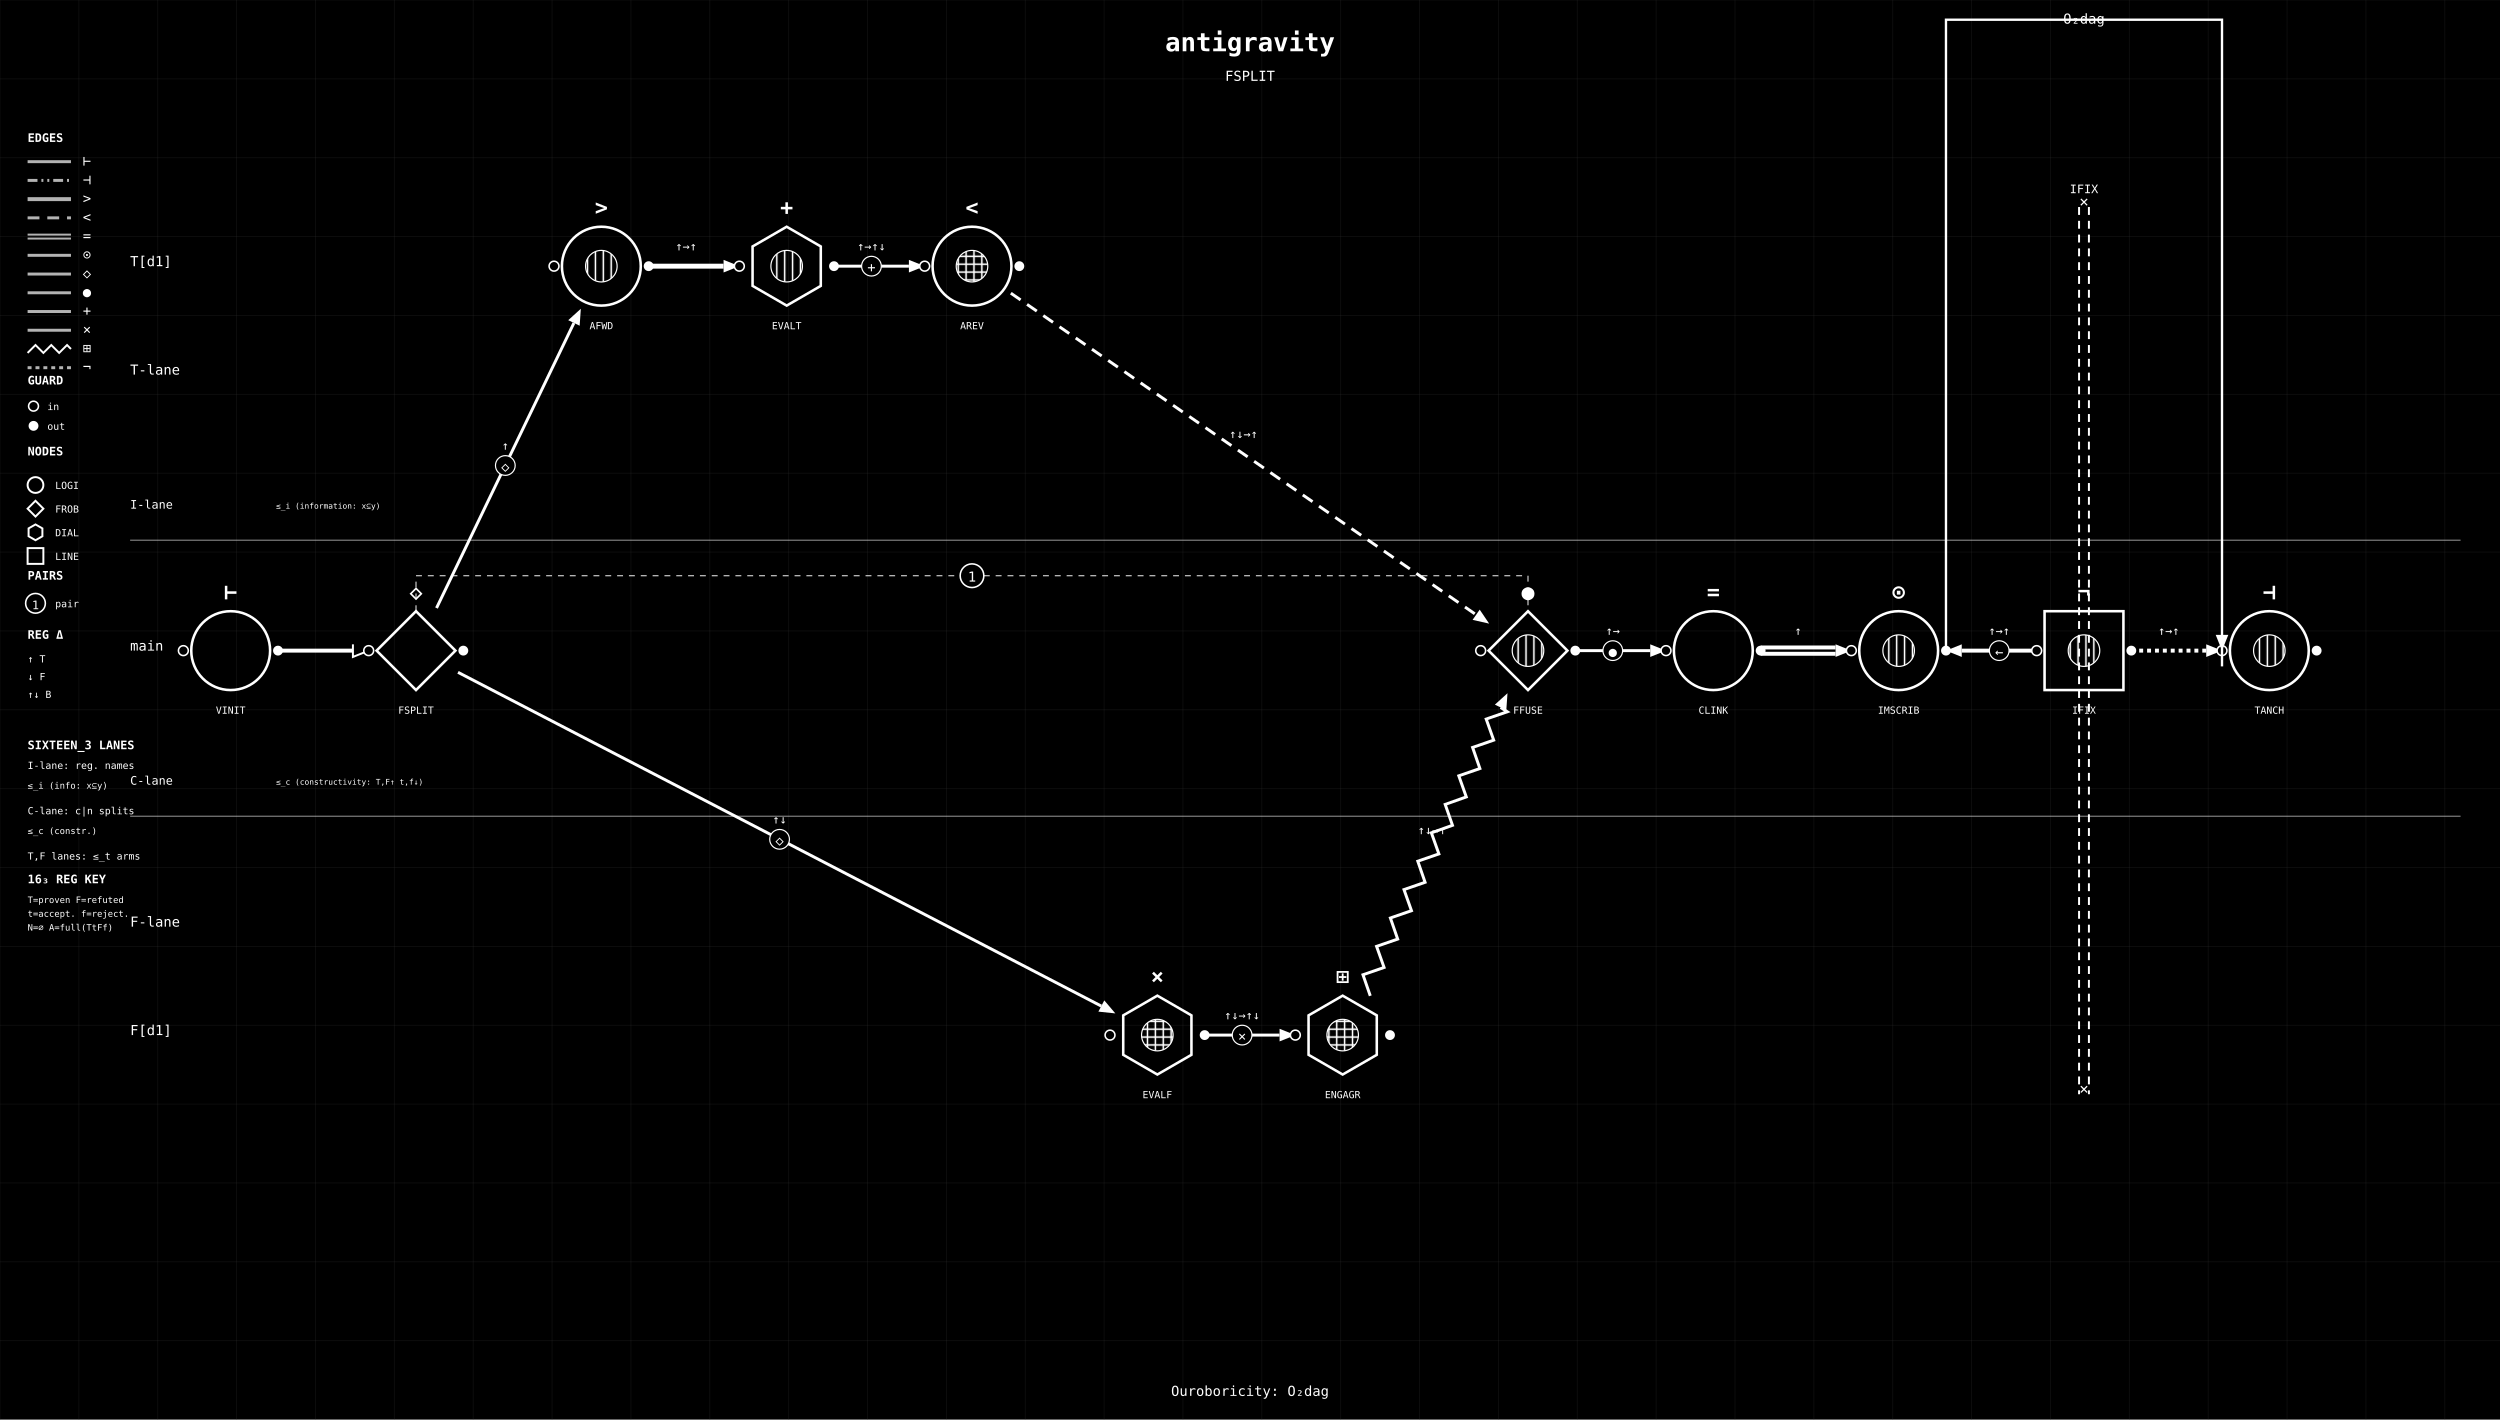
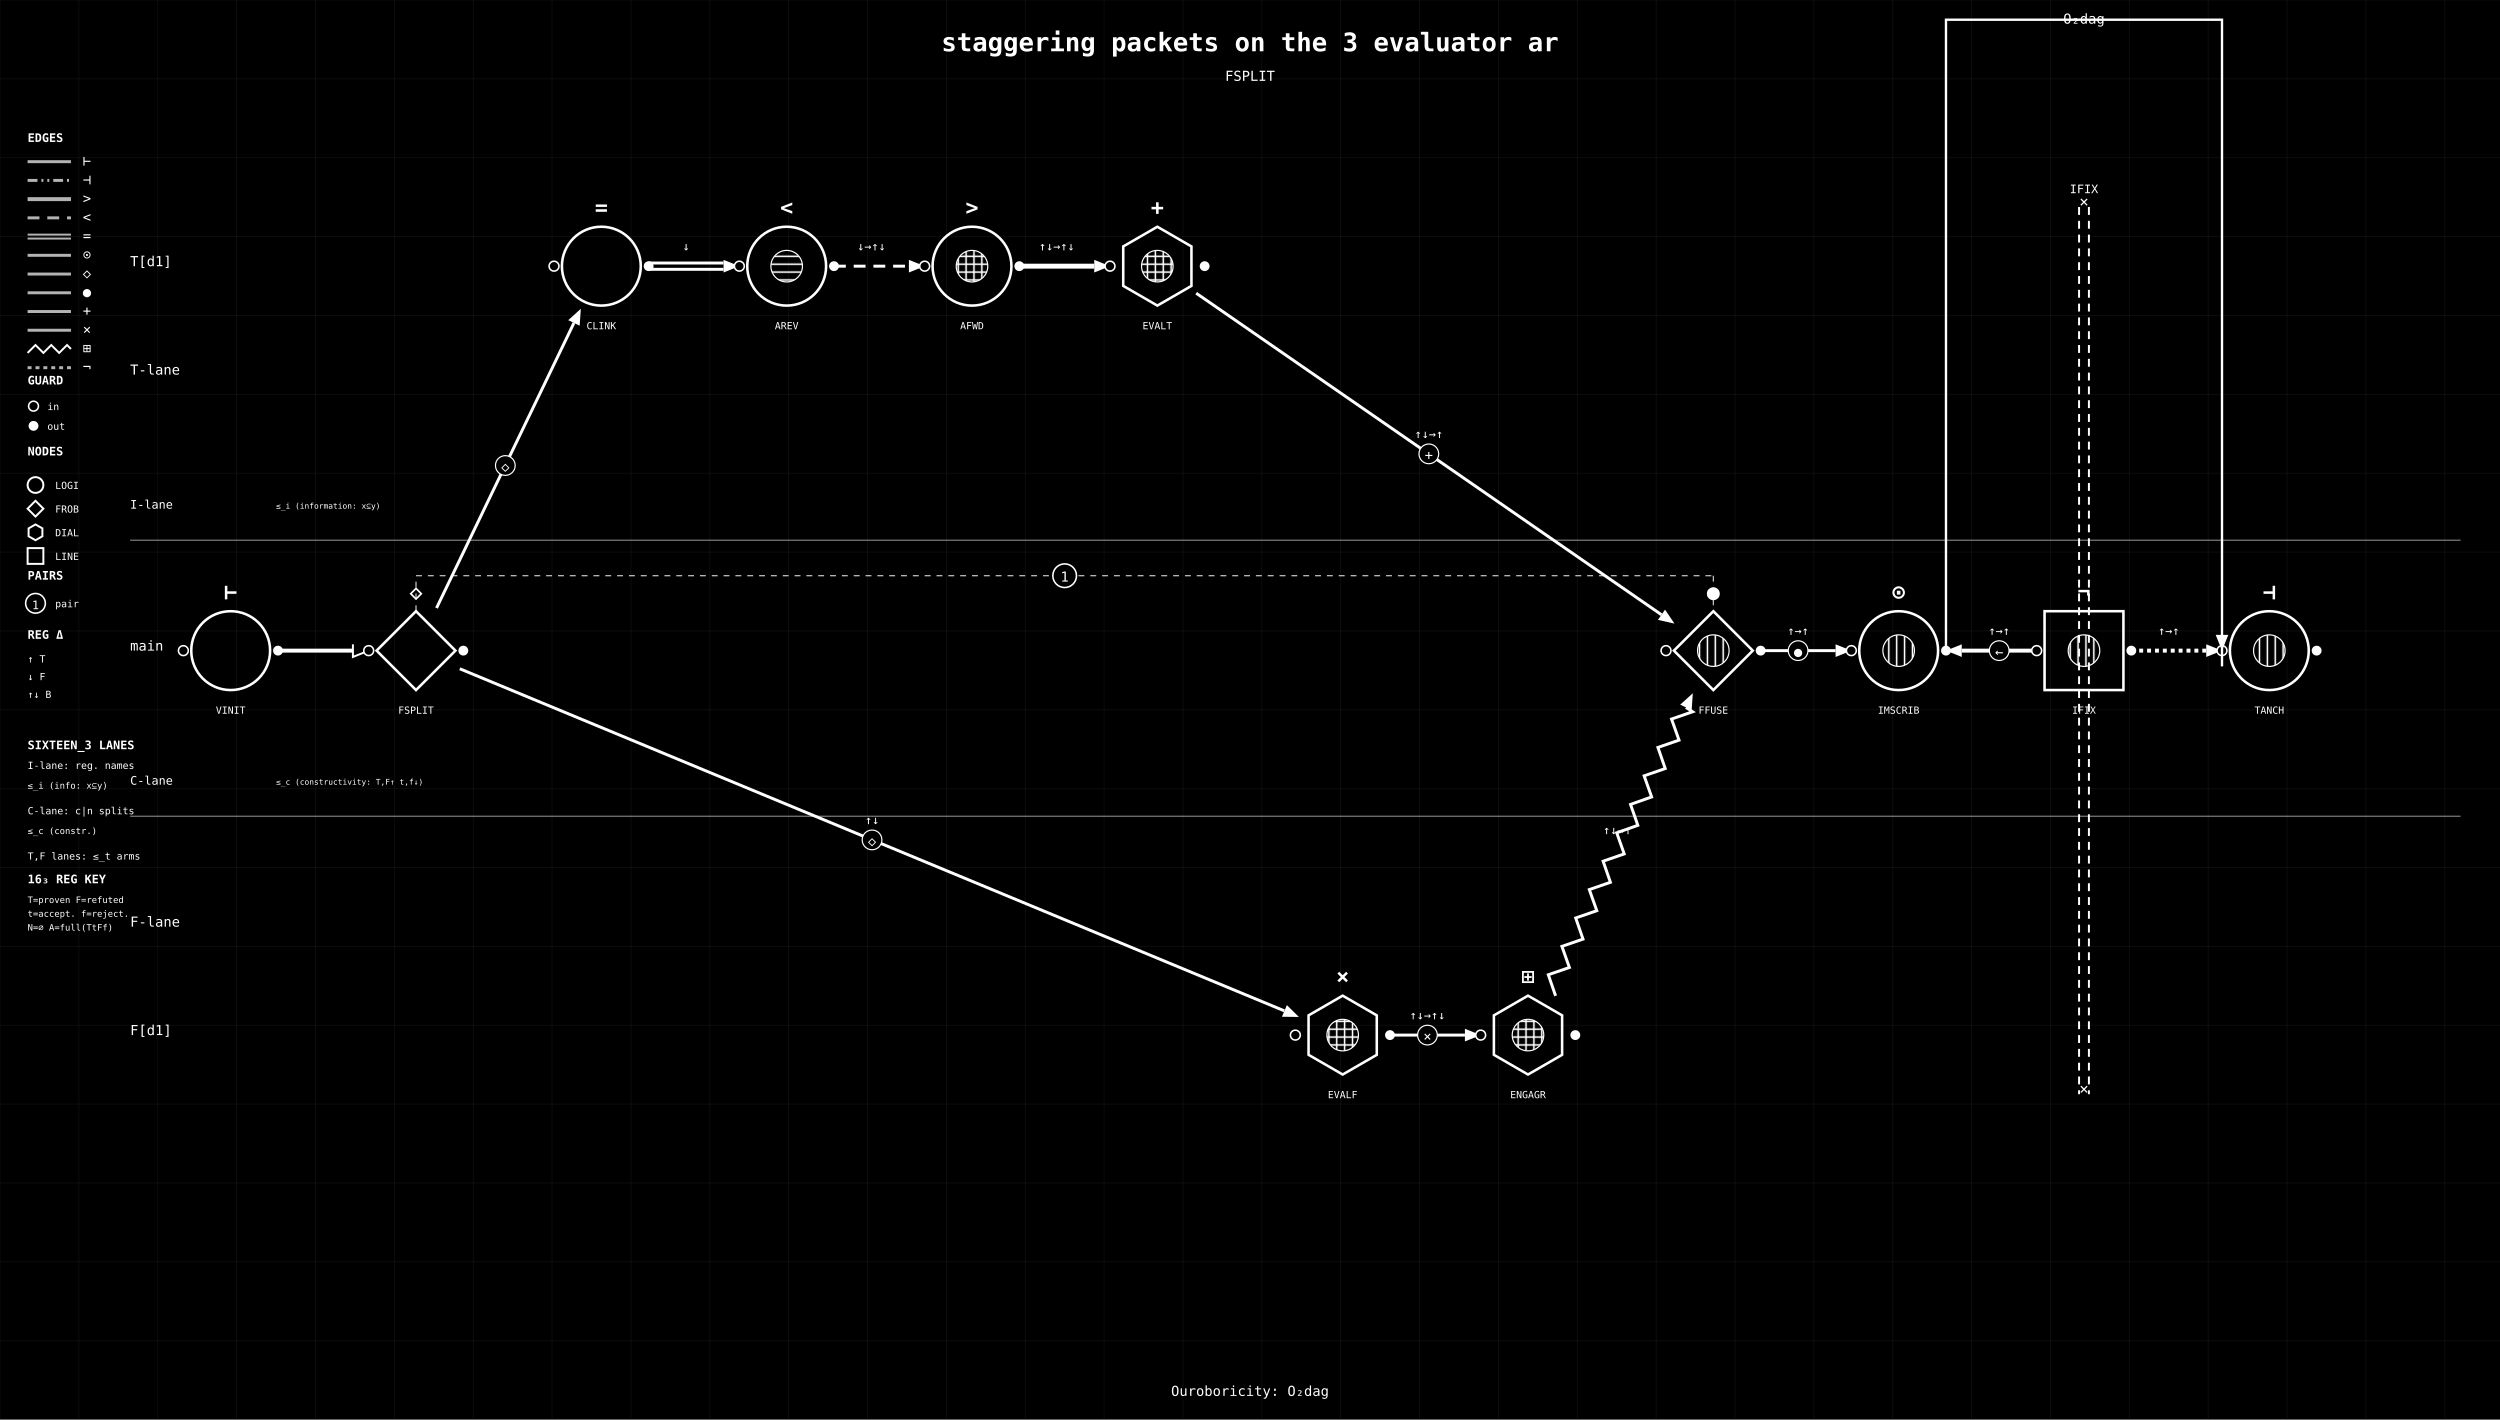
<svg xmlns="http://www.w3.org/2000/svg" viewBox="0 0 1268 720">
  <rect width="1268" height="720" fill="#000000" />
  <defs>
    <pattern id="hatch-T" width="4" height="4" patternUnits="userSpaceOnUse">
      <path d="M2,0 L2,4" stroke="#ffffff" stroke-width="0.8" />
    </pattern>
    <pattern id="hatch-F" width="4" height="4" patternUnits="userSpaceOnUse">
      <path d="M0,2 L4,2" stroke="#ffffff" stroke-width="0.8" />
    </pattern>
    <pattern id="hatch-B" width="4" height="4" patternUnits="userSpaceOnUse">
      <path d="M2,0 L2,4 M0,2 L4,2" stroke="#ffffff" stroke-width="0.8" />
    </pattern>
  </defs>
  <line x1="0.0" y1="0.0" x2="0.0" y2="720.0" stroke="#333333" stroke-width="0.4" opacity="0.3" />
  <line x1="40.0" y1="0.0" x2="40.0" y2="720.0" stroke="#333333" stroke-width="0.4" opacity="0.3" />
  <line x1="80.0" y1="0.0" x2="80.0" y2="720.0" stroke="#333333" stroke-width="0.4" opacity="0.3" />
  <line x1="120.0" y1="0.0" x2="120.0" y2="720.0" stroke="#333333" stroke-width="0.4" opacity="0.3" />
  <line x1="160.0" y1="0.0" x2="160.0" y2="720.0" stroke="#333333" stroke-width="0.4" opacity="0.3" />
  <line x1="200.0" y1="0.0" x2="200.0" y2="720.0" stroke="#333333" stroke-width="0.4" opacity="0.3" />
  <line x1="240.0" y1="0.0" x2="240.0" y2="720.0" stroke="#333333" stroke-width="0.4" opacity="0.3" />
  <line x1="280.0" y1="0.0" x2="280.0" y2="720.0" stroke="#333333" stroke-width="0.4" opacity="0.3" />
  <line x1="320.0" y1="0.0" x2="320.0" y2="720.0" stroke="#333333" stroke-width="0.4" opacity="0.3" />
  <line x1="360.0" y1="0.0" x2="360.0" y2="720.0" stroke="#333333" stroke-width="0.4" opacity="0.3" />
  <line x1="400.0" y1="0.0" x2="400.0" y2="720.0" stroke="#333333" stroke-width="0.4" opacity="0.3" />
  <line x1="440.0" y1="0.0" x2="440.0" y2="720.0" stroke="#333333" stroke-width="0.4" opacity="0.3" />
  <line x1="480.0" y1="0.0" x2="480.0" y2="720.0" stroke="#333333" stroke-width="0.4" opacity="0.3" />
  <line x1="520.0" y1="0.0" x2="520.0" y2="720.0" stroke="#333333" stroke-width="0.4" opacity="0.3" />
  <line x1="560.0" y1="0.0" x2="560.0" y2="720.0" stroke="#333333" stroke-width="0.4" opacity="0.3" />
  <line x1="600.0" y1="0.0" x2="600.0" y2="720.0" stroke="#333333" stroke-width="0.4" opacity="0.3" />
  <line x1="640.0" y1="0.0" x2="640.0" y2="720.0" stroke="#333333" stroke-width="0.4" opacity="0.3" />
  <line x1="680.0" y1="0.0" x2="680.0" y2="720.0" stroke="#333333" stroke-width="0.4" opacity="0.3" />
  <line x1="720.0" y1="0.0" x2="720.0" y2="720.0" stroke="#333333" stroke-width="0.4" opacity="0.3" />
  <line x1="760.0" y1="0.0" x2="760.0" y2="720.0" stroke="#333333" stroke-width="0.4" opacity="0.3" />
  <line x1="800.0" y1="0.0" x2="800.0" y2="720.0" stroke="#333333" stroke-width="0.4" opacity="0.3" />
  <line x1="840.0" y1="0.0" x2="840.0" y2="720.0" stroke="#333333" stroke-width="0.4" opacity="0.3" />
  <line x1="880.0" y1="0.0" x2="880.0" y2="720.0" stroke="#333333" stroke-width="0.4" opacity="0.3" />
  <line x1="920.0" y1="0.0" x2="920.0" y2="720.0" stroke="#333333" stroke-width="0.4" opacity="0.3" />
  <line x1="960.0" y1="0.0" x2="960.0" y2="720.0" stroke="#333333" stroke-width="0.4" opacity="0.3" />
  <line x1="1000.0" y1="0.0" x2="1000.0" y2="720.0" stroke="#333333" stroke-width="0.4" opacity="0.3" />
  <line x1="1040.0" y1="0.0" x2="1040.0" y2="720.0" stroke="#333333" stroke-width="0.4" opacity="0.3" />
  <line x1="1080.0" y1="0.0" x2="1080.0" y2="720.0" stroke="#333333" stroke-width="0.4" opacity="0.3" />
  <line x1="1120.0" y1="0.0" x2="1120.0" y2="720.0" stroke="#333333" stroke-width="0.4" opacity="0.3" />
  <line x1="1160.0" y1="0.0" x2="1160.0" y2="720.0" stroke="#333333" stroke-width="0.4" opacity="0.3" />
  <line x1="1200.0" y1="0.0" x2="1200.0" y2="720.0" stroke="#333333" stroke-width="0.4" opacity="0.3" />
  <line x1="1240.0" y1="0.0" x2="1240.0" y2="720.0" stroke="#333333" stroke-width="0.4" opacity="0.3" />
  <line x1="0.0" y1="0.0" x2="1268.0" y2="0.0" stroke="#333333" stroke-width="0.4" opacity="0.3" />
  <line x1="0.0" y1="40.0" x2="1268.0" y2="40.0" stroke="#333333" stroke-width="0.4" opacity="0.3" />
  <line x1="0.0" y1="80.0" x2="1268.0" y2="80.0" stroke="#333333" stroke-width="0.4" opacity="0.3" />
  <line x1="0.0" y1="120.0" x2="1268.0" y2="120.0" stroke="#333333" stroke-width="0.4" opacity="0.3" />
  <line x1="0.0" y1="160.0" x2="1268.0" y2="160.0" stroke="#333333" stroke-width="0.4" opacity="0.3" />
  <line x1="0.0" y1="200.0" x2="1268.0" y2="200.0" stroke="#333333" stroke-width="0.4" opacity="0.3" />
  <line x1="0.0" y1="240.0" x2="1268.0" y2="240.0" stroke="#333333" stroke-width="0.4" opacity="0.3" />
  <line x1="0.0" y1="280.0" x2="1268.0" y2="280.0" stroke="#333333" stroke-width="0.4" opacity="0.3" />
  <line x1="0.0" y1="320.0" x2="1268.0" y2="320.0" stroke="#333333" stroke-width="0.4" opacity="0.3" />
  <line x1="0.0" y1="360.0" x2="1268.0" y2="360.0" stroke="#333333" stroke-width="0.4" opacity="0.3" />
  <line x1="0.0" y1="400.0" x2="1268.0" y2="400.0" stroke="#333333" stroke-width="0.4" opacity="0.3" />
  <line x1="0.0" y1="440.0" x2="1268.0" y2="440.0" stroke="#333333" stroke-width="0.4" opacity="0.3" />
  <line x1="0.0" y1="480.0" x2="1268.0" y2="480.0" stroke="#333333" stroke-width="0.4" opacity="0.3" />
  <line x1="0.0" y1="520.0" x2="1268.0" y2="520.0" stroke="#333333" stroke-width="0.4" opacity="0.3" />
  <line x1="0.0" y1="560.0" x2="1268.0" y2="560.0" stroke="#333333" stroke-width="0.4" opacity="0.3" />
  <line x1="0.0" y1="600.0" x2="1268.0" y2="600.0" stroke="#333333" stroke-width="0.4" opacity="0.3" />
  <line x1="0.0" y1="640.0" x2="1268.0" y2="640.0" stroke="#333333" stroke-width="0.4" opacity="0.3" />
  <line x1="0.0" y1="680.0" x2="1268.0" y2="680.0" stroke="#333333" stroke-width="0.4" opacity="0.3" />
-   <text x="634.0" y="26.0" fill="#ffffff" font-size="13" text-anchor="middle" font-family="monospace" font-weight="bold">antigravity</text>
+   <text x="634.0" y="26.0" fill="#ffffff" font-size="13" text-anchor="middle" font-family="monospace" font-weight="bold">staggering packets on the 3 evaluator ar</text>
  <text x="634.0" y="41.0" fill="#ffffff" font-size="7" text-anchor="middle" font-family="monospace">FSPLIT</text>
  <text x="66.0" y="190.0" fill="#ffffff" font-size="7" text-anchor="start" font-family="monospace">T-lane</text>
  <text x="66.0" y="135.0" fill="#ffffff" font-size="7" text-anchor="start" font-family="monospace">T[d1]</text>
  <text x="66.0" y="470.0" fill="#ffffff" font-size="7" text-anchor="start" font-family="monospace">F-lane</text>
  <text x="66.0" y="525.0" fill="#ffffff" font-size="7" text-anchor="start" font-family="monospace">F[d1]</text>
  <text x="66.0" y="330.0" fill="#ffffff" font-size="7" text-anchor="start" font-family="monospace">main</text>
  <text x="66.0" y="258.0" fill="#ffffff" font-size="6" text-anchor="start" font-family="monospace">I-lane</text>
  <text x="140.0" y="258.0" fill="#ffffff" font-size="4" text-anchor="start" font-family="monospace">≤_i (information: x⊆y)</text>
  <line x1="66.0" y1="274.0" x2="1248.0" y2="274.0" stroke="#ffffff" stroke-width="0.6" opacity="0.5" />
  <text x="66.0" y="398.0" fill="#ffffff" font-size="6" text-anchor="start" font-family="monospace">C-lane</text>
  <text x="140.0" y="398.0" fill="#ffffff" font-size="4" text-anchor="start" font-family="monospace">≤_c (constructivity: T,F↑ t,f↓)</text>
  <line x1="66.0" y1="414.0" x2="1248.0" y2="414.0" stroke="#ffffff" stroke-width="0.6" opacity="0.5" />
  <line x1="1054.5" y1="105.0" x2="1054.5" y2="555.0" stroke="#ffffff" stroke-width="1.0" opacity="1.0" stroke-dasharray="4,3" />
  <line x1="1059.5" y1="105.0" x2="1059.5" y2="555.0" stroke="#ffffff" stroke-width="1.0" opacity="1.0" stroke-dasharray="4,3" />
  <text x="1057.0" y="105.0" fill="#ffffff" font-size="8" text-anchor="middle" font-family="monospace">×</text>
  <text x="1057.0" y="555.0" fill="#ffffff" font-size="8" text-anchor="middle" font-family="monospace">×</text>
  <text x="1057.0" y="98.0" fill="#ffffff" font-size="6" text-anchor="middle" font-family="monospace">IFIX</text>
  <line x1="211.0" y1="310.0" x2="211.0" y2="292.0" stroke="#ffffff" stroke-width="0.6" opacity="0.8" stroke-dasharray="3,3" />
-   <line x1="211.0" y1="292.0" x2="775.0" y2="292.0" stroke="#ffffff" stroke-width="0.6" opacity="0.8" stroke-dasharray="3,3" />
-   <line x1="775.0" y1="292.0" x2="775.0" y2="310.0" stroke="#ffffff" stroke-width="0.6" opacity="0.8" stroke-dasharray="3,3" />
-   <circle cx="493.0" cy="292.0" r="6" fill="#000000" stroke="#ffffff" stroke-width="0.8" />
-   <text x="493.0" y="295.0" fill="#ffffff" font-size="7" text-anchor="middle" font-family="monospace">1</text>
+   <line x1="211.0" y1="292.0" x2="869.0" y2="292.0" stroke="#ffffff" stroke-width="0.6" opacity="0.8" stroke-dasharray="3,3" />
+   <line x1="869.0" y1="292.0" x2="869.0" y2="310.0" stroke="#ffffff" stroke-width="0.6" opacity="0.8" stroke-dasharray="3,3" />
+   <circle cx="540.0" cy="292.0" r="6" fill="#000000" stroke="#ffffff" stroke-width="0.8" />
+   <text x="540.0" y="295.0" fill="#ffffff" font-size="7" text-anchor="middle" font-family="monospace">1</text>
  <line x1="221.4" y1="308.4" x2="291.1" y2="163.8" stroke="#ffffff" stroke-width="1.5" opacity="1.0" />
  <polygon points="294.6,156.6 294.0,165.2 288.2,162.4" fill="#ffffff" />
  <circle cx="256.3" cy="236.1" r="5" fill="#000000" stroke="#ffffff" stroke-width="0.6" />
  <text x="256.3" y="239.1" fill="#ffffff" font-size="7" text-anchor="middle" font-family="monospace">◇</text>
-   <text x="256.3" y="228.1" fill="#ffffff" font-size="6" text-anchor="middle" font-family="monospace">↑</text>
-   <line x1="329.0" y1="135.0" x2="367.0" y2="135.0" stroke="#ffffff" stroke-width="2.5" opacity="1.0" />
+   <line x1="329.0" y1="133.4" x2="367.0" y2="133.4" stroke="#ffffff" stroke-width="1.5" opacity="1.0" />
+   <line x1="329.0" y1="136.6" x2="367.0" y2="136.6" stroke="#ffffff" stroke-width="1.5" opacity="1.0" />
  <polygon points="375.0,135.0 367.0,138.2 367.0,131.8" fill="#ffffff" />
-   <text x="348.0" y="127.0" fill="#ffffff" font-size="6" text-anchor="middle" font-family="monospace">↑→↑</text>
-   <line x1="423.0" y1="135.0" x2="461.0" y2="135.0" stroke="#ffffff" stroke-width="1.5" opacity="1.0" />
+   <text x="348.0" y="127.0" fill="#ffffff" font-size="6" text-anchor="middle" font-family="monospace">↓</text>
+   <line x1="423.0" y1="135.0" x2="461.0" y2="135.0" stroke="#ffffff" stroke-width="1.5" opacity="1.0" stroke-dasharray="6,4" />
  <polygon points="469.0,135.0 461.0,138.2 461.0,131.8" fill="#ffffff" />
-   <circle cx="442.0" cy="135.0" r="5" fill="#000000" stroke="#ffffff" stroke-width="0.6" />
-   <text x="442.0" y="138.0" fill="#ffffff" font-size="7" text-anchor="middle" font-family="monospace">+</text>
-   <text x="442.0" y="127.0" fill="#ffffff" font-size="6" text-anchor="middle" font-family="monospace">↑→↑↓</text>
-   <line x1="512.7" y1="148.7" x2="748.7" y2="311.8" stroke="#ffffff" stroke-width="1.5" opacity="1.0" stroke-dasharray="6,4" />
-   <polygon points="755.3,316.3 746.9,314.4 750.5,309.2" fill="#ffffff" />
-   <text x="630.7" y="222.2" fill="#ffffff" font-size="6" text-anchor="middle" font-family="monospace">↑↓→↑</text>
-   <line x1="232.3" y1="341.0" x2="558.6" y2="510.3" stroke="#ffffff" stroke-width="1.5" opacity="1.0" />
-   <polygon points="565.7,514.0 557.1,513.1 560.1,507.4" fill="#ffffff" />
-   <circle cx="395.4" cy="425.7" r="5" fill="#000000" stroke="#ffffff" stroke-width="0.6" />
-   <text x="395.4" y="428.7" fill="#ffffff" font-size="7" text-anchor="middle" font-family="monospace">◇</text>
-   <text x="395.4" y="417.7" fill="#ffffff" font-size="6" text-anchor="middle" font-family="monospace">↑↓</text>
-   <line x1="611.0" y1="525.0" x2="649.0" y2="525.0" stroke="#ffffff" stroke-width="1.5" opacity="1.0" />
-   <polygon points="657.0,525.0 649.0,528.2 649.0,521.8" fill="#ffffff" />
-   <circle cx="630.0" cy="525.0" r="5" fill="#000000" stroke="#ffffff" stroke-width="0.6" />
-   <text x="630.0" y="528.0" fill="#ffffff" font-size="7" text-anchor="middle" font-family="monospace">×</text>
-   <text x="630.0" y="517.0" fill="#ffffff" font-size="6" text-anchor="middle" font-family="monospace">↑↓→↑↓</text>
-   <polyline points="695.0,505.1 691.3,494.4 702.0,490.7 698.2,480.0 708.9,476.3 705.2,465.6 715.9,461.9 712.1,451.2 722.8,447.5 719.1,436.8 729.8,433.1 726.0,422.4 736.7,418.6 733.0,408.0 743.7,404.2 739.9,393.5 750.6,389.8 746.9,379.1 757.6,375.4 753.8,364.7 764.5,361.0 761.1,358.8" fill="none" stroke="#ffffff" stroke-width="1.5" />
-   <polygon points="764.6,351.6 764.0,360.2 758.2,357.4" fill="#ffffff" />
-   <text x="726.3" y="423.1" fill="#ffffff" font-size="6" text-anchor="middle" font-family="monospace">↑↓→↑</text>
+   <text x="442.0" y="127.0" fill="#ffffff" font-size="6" text-anchor="middle" font-family="monospace">↓→↑↓</text>
+   <line x1="517.0" y1="135.0" x2="555.0" y2="135.0" stroke="#ffffff" stroke-width="2.5" opacity="1.0" />
+   <polygon points="563.0,135.0 555.0,138.2 555.0,131.8" fill="#ffffff" />
+   <text x="536.0" y="127.0" fill="#ffffff" font-size="6" text-anchor="middle" font-family="monospace">↑↓→↑↓</text>
+   <line x1="606.7" y1="148.7" x2="842.7" y2="311.8" stroke="#ffffff" stroke-width="1.5" opacity="1.0" />
+   <polygon points="849.3,316.3 840.9,314.4 844.5,309.2" fill="#ffffff" />
+   <circle cx="724.7" cy="230.2" r="5" fill="#000000" stroke="#ffffff" stroke-width="0.6" />
+   <text x="724.7" y="233.2" fill="#ffffff" font-size="7" text-anchor="middle" font-family="monospace">+</text>
+   <text x="724.7" y="222.2" fill="#ffffff" font-size="6" text-anchor="middle" font-family="monospace">↑↓→↑</text>
+   <line x1="233.2" y1="339.2" x2="651.4" y2="512.7" stroke="#ffffff" stroke-width="1.5" opacity="1.0" />
+   <polygon points="658.8,515.8 650.2,515.7 652.7,509.8" fill="#ffffff" />
+   <circle cx="442.3" cy="426.0" r="5" fill="#000000" stroke="#ffffff" stroke-width="0.6" />
+   <text x="442.3" y="429.0" fill="#ffffff" font-size="7" text-anchor="middle" font-family="monospace">◇</text>
+   <text x="442.3" y="418.0" fill="#ffffff" font-size="6" text-anchor="middle" font-family="monospace">↑↓</text>
+   <line x1="705.0" y1="525.0" x2="743.0" y2="525.0" stroke="#ffffff" stroke-width="1.5" opacity="1.0" />
+   <polygon points="751.0,525.0 743.0,528.2 743.0,521.8" fill="#ffffff" />
+   <circle cx="724.0" cy="525.0" r="5" fill="#000000" stroke="#ffffff" stroke-width="0.6" />
+   <text x="724.0" y="528.0" fill="#ffffff" font-size="7" text-anchor="middle" font-family="monospace">×</text>
+   <text x="724.0" y="517.0" fill="#ffffff" font-size="6" text-anchor="middle" font-family="monospace">↑↓→↑↓</text>
+   <polyline points="789.0,505.1 785.3,494.4 796.0,490.7 792.2,480.0 802.9,476.3 799.2,465.6 809.9,461.9 806.1,451.2 816.8,447.5 813.1,436.8 823.8,433.1 820.0,422.4 830.7,418.6 827.0,408.0 837.7,404.2 833.9,393.5 844.6,389.8 840.9,379.1 851.6,375.4 847.8,364.7 858.5,361.0 855.1,358.8" fill="none" stroke="#ffffff" stroke-width="1.5" />
+   <polygon points="858.6,351.6 858.0,360.2 852.2,357.4" fill="#ffffff" />
+   <text x="820.3" y="423.1" fill="#ffffff" font-size="6" text-anchor="middle" font-family="monospace">↑↓→↑</text>
  <line x1="141.0" y1="330.0" x2="179.0" y2="330.0" stroke="#ffffff" stroke-width="2.0" opacity="1.0" />
  <polyline points="187.0,330.0 179.0,333.2 179.0,326.8" fill="none" stroke="#ffffff" stroke-width="1.0" />
-   <line x1="893.0" y1="328.4" x2="931.0" y2="328.4" stroke="#ffffff" stroke-width="2.0" opacity="1.0" />
-   <line x1="893.0" y1="331.6" x2="931.0" y2="331.6" stroke="#ffffff" stroke-width="2.0" opacity="1.0" />
-   <polygon points="939.0,330.0 931.0,333.2 931.0,326.8" fill="#ffffff" />
-   <text x="912.0" y="322.0" fill="#ffffff" font-size="6" text-anchor="middle" font-family="monospace">↑</text>
  <line x1="995.0" y1="330.0" x2="1033.0" y2="330.0" stroke="#ffffff" stroke-width="2.0" opacity="1.0" />
  <polygon points="987.0,330.0 995.0,326.8 995.0,333.2" fill="#ffffff" />
  <circle cx="1014.0" cy="330.0" r="5" fill="#000000" stroke="#ffffff" stroke-width="0.6" />
  <text x="1014.0" y="333.0" fill="#ffffff" font-size="7" text-anchor="middle" font-family="monospace">←</text>
  <text x="1014.0" y="322.0" fill="#ffffff" font-size="6" text-anchor="middle" font-family="monospace">↑→↑</text>
  <line x1="1081.0" y1="330.0" x2="1119.0" y2="330.0" stroke="#ffffff" stroke-width="2.0" opacity="1.0" stroke-dasharray="2,2" />
  <polygon points="1127.0,330.0 1119.0,333.2 1119.0,326.8" fill="#ffffff" />
  <text x="1100.0" y="322.0" fill="#ffffff" font-size="6" text-anchor="middle" font-family="monospace">↑→↑</text>
-   <line x1="799.0" y1="330.0" x2="837.0" y2="330.0" stroke="#ffffff" stroke-width="1.5" opacity="1.0" />
-   <polygon points="845.0,330.0 837.0,333.2 837.0,326.8" fill="#ffffff" />
-   <circle cx="818.0" cy="330.0" r="5" fill="#000000" stroke="#ffffff" stroke-width="0.6" />
-   <text x="818.0" y="333.0" fill="#ffffff" font-size="7" text-anchor="middle" font-family="monospace">●</text>
-   <text x="818.0" y="322.0" fill="#ffffff" font-size="6" text-anchor="middle" font-family="monospace">↑→</text>
+   <line x1="893.0" y1="330.0" x2="931.0" y2="330.0" stroke="#ffffff" stroke-width="1.5" opacity="1.0" />
+   <polygon points="939.0,330.0 931.0,333.2 931.0,326.8" fill="#ffffff" />
+   <circle cx="912.0" cy="330.0" r="5" fill="#000000" stroke="#ffffff" stroke-width="0.6" />
+   <text x="912.0" y="333.0" fill="#ffffff" font-size="7" text-anchor="middle" font-family="monospace">●</text>
+   <text x="912.0" y="322.0" fill="#ffffff" font-size="6" text-anchor="middle" font-family="monospace">↑→↑</text>
  <circle fill="none" stroke="#ffffff" stroke-width="1.3" cx="117.0" cy="330.0" r="20.0" />
  <circle cx="93.0" cy="330.0" r="2.5" fill="#000000" stroke="#ffffff" stroke-width="0.8" />
  <circle cx="141.0" cy="330.0" r="2.5" fill="#ffffff" />
  <text x="117.0" y="304.0" fill="#ffffff" font-size="11" text-anchor="middle" font-family="monospace" font-weight="bold">⊢</text>
  <text x="117.0" y="362.0" fill="#ffffff" font-size="5" text-anchor="middle" font-family="monospace">VINIT</text>
  <polygon fill="none" stroke="#ffffff" stroke-width="1.3" points="211.0,310.0 231.0,330 211.0,350.0 191.0,330" />
  <circle cx="187.0" cy="330.0" r="2.5" fill="#000000" stroke="#ffffff" stroke-width="0.8" />
  <circle cx="235.0" cy="330.0" r="2.5" fill="#ffffff" />
  <text x="211.0" y="304.0" fill="#ffffff" font-size="11" text-anchor="middle" font-family="monospace" font-weight="bold">◇</text>
  <text x="211.0" y="362.0" fill="#ffffff" font-size="5" text-anchor="middle" font-family="monospace">FSPLIT</text>
  <circle fill="none" stroke="#ffffff" stroke-width="1.3" cx="305.0" cy="135.0" r="20.0" />
-   <circle cx="305.0" cy="135.0" r="8" fill="url(#hatch-T)" stroke="#ffffff" stroke-width="0.6" />
  <circle cx="281.0" cy="135.0" r="2.5" fill="#000000" stroke="#ffffff" stroke-width="0.8" />
  <circle cx="329.0" cy="135.0" r="2.5" fill="#ffffff" />
-   <text x="305.0" y="109.0" fill="#ffffff" font-size="11" text-anchor="middle" font-family="monospace" font-weight="bold">&gt;</text>
-   <text x="305.0" y="167.0" fill="#ffffff" font-size="5" text-anchor="middle" font-family="monospace">AFWD</text>
-   <polygon fill="none" stroke="#ffffff" stroke-width="1.3" points="416.3,145.0 399.0,155.0 381.7,145.0 381.7,125.0 399.0,115.0 416.3,125.0" />
-   <circle cx="399.0" cy="135.0" r="8" fill="url(#hatch-T)" stroke="#ffffff" stroke-width="0.6" />
+   <text x="305.0" y="109.0" fill="#ffffff" font-size="11" text-anchor="middle" font-family="monospace" font-weight="bold">=</text>
+   <text x="305.0" y="167.0" fill="#ffffff" font-size="5" text-anchor="middle" font-family="monospace">CLINK</text>
+   <circle fill="none" stroke="#ffffff" stroke-width="1.3" cx="399.0" cy="135.0" r="20.0" />
+   <circle cx="399.0" cy="135.0" r="8" fill="url(#hatch-F)" stroke="#ffffff" stroke-width="0.6" />
  <circle cx="375.0" cy="135.0" r="2.5" fill="#000000" stroke="#ffffff" stroke-width="0.8" />
  <circle cx="423.0" cy="135.0" r="2.5" fill="#ffffff" />
-   <text x="399.0" y="109.0" fill="#ffffff" font-size="11" text-anchor="middle" font-family="monospace" font-weight="bold">+</text>
-   <text x="399.0" y="167.0" fill="#ffffff" font-size="5" text-anchor="middle" font-family="monospace">EVALT</text>
+   <text x="399.0" y="109.0" fill="#ffffff" font-size="11" text-anchor="middle" font-family="monospace" font-weight="bold">&lt;</text>
+   <text x="399.0" y="167.0" fill="#ffffff" font-size="5" text-anchor="middle" font-family="monospace">AREV</text>
  <circle fill="none" stroke="#ffffff" stroke-width="1.3" cx="493.0" cy="135.0" r="20.0" />
  <circle cx="493.0" cy="135.0" r="8" fill="url(#hatch-B)" stroke="#ffffff" stroke-width="0.6" />
  <circle cx="469.0" cy="135.0" r="2.5" fill="#000000" stroke="#ffffff" stroke-width="0.8" />
  <circle cx="517.0" cy="135.0" r="2.5" fill="#ffffff" />
-   <text x="493.0" y="109.0" fill="#ffffff" font-size="11" text-anchor="middle" font-family="monospace" font-weight="bold">&lt;</text>
-   <text x="493.0" y="167.0" fill="#ffffff" font-size="5" text-anchor="middle" font-family="monospace">AREV</text>
-   <polygon fill="none" stroke="#ffffff" stroke-width="1.3" points="604.3,535.0 587.0,545.0 569.7,535.0 569.7,515.0 587.0,505.0 604.3,515.0" />
-   <circle cx="587.0" cy="525.0" r="8" fill="url(#hatch-B)" stroke="#ffffff" stroke-width="0.6" />
-   <circle cx="563.0" cy="525.0" r="2.5" fill="#000000" stroke="#ffffff" stroke-width="0.8" />
-   <circle cx="611.0" cy="525.0" r="2.5" fill="#ffffff" />
-   <text x="587.0" y="499.0" fill="#ffffff" font-size="11" text-anchor="middle" font-family="monospace" font-weight="bold">×</text>
-   <text x="587.0" y="557.0" fill="#ffffff" font-size="5" text-anchor="middle" font-family="monospace">EVALF</text>
+   <text x="493.0" y="109.0" fill="#ffffff" font-size="11" text-anchor="middle" font-family="monospace" font-weight="bold">&gt;</text>
+   <text x="493.0" y="167.0" fill="#ffffff" font-size="5" text-anchor="middle" font-family="monospace">AFWD</text>
+   <polygon fill="none" stroke="#ffffff" stroke-width="1.3" points="604.3,145.0 587.0,155.0 569.7,145.0 569.7,125.0 587.0,115.0 604.3,125.0" />
+   <circle cx="587.0" cy="135.0" r="8" fill="url(#hatch-B)" stroke="#ffffff" stroke-width="0.6" />
+   <circle cx="563.0" cy="135.0" r="2.5" fill="#000000" stroke="#ffffff" stroke-width="0.8" />
+   <circle cx="611.0" cy="135.0" r="2.5" fill="#ffffff" />
+   <text x="587.0" y="109.0" fill="#ffffff" font-size="11" text-anchor="middle" font-family="monospace" font-weight="bold">+</text>
+   <text x="587.0" y="167.0" fill="#ffffff" font-size="5" text-anchor="middle" font-family="monospace">EVALT</text>
  <polygon fill="none" stroke="#ffffff" stroke-width="1.3" points="698.3,535.0 681.0,545.0 663.7,535.0 663.7,515.0 681.0,505.0 698.3,515.0" />
  <circle cx="681.0" cy="525.0" r="8" fill="url(#hatch-B)" stroke="#ffffff" stroke-width="0.6" />
  <circle cx="657.0" cy="525.0" r="2.5" fill="#000000" stroke="#ffffff" stroke-width="0.8" />
  <circle cx="705.0" cy="525.0" r="2.5" fill="#ffffff" />
-   <text x="681.0" y="499.0" fill="#ffffff" font-size="11" text-anchor="middle" font-family="monospace" font-weight="bold">⊞</text>
-   <text x="681.0" y="557.0" fill="#ffffff" font-size="5" text-anchor="middle" font-family="monospace">ENGAGR</text>
-   <polygon fill="none" stroke="#ffffff" stroke-width="1.3" points="775.0,310.0 795.0,330 775.0,350.0 755.0,330" />
-   <circle cx="775.0" cy="330.0" r="8" fill="url(#hatch-T)" stroke="#ffffff" stroke-width="0.6" />
-   <circle cx="751.0" cy="330.0" r="2.5" fill="#000000" stroke="#ffffff" stroke-width="0.8" />
-   <circle cx="799.0" cy="330.0" r="2.5" fill="#ffffff" />
-   <text x="775.0" y="304.0" fill="#ffffff" font-size="11" text-anchor="middle" font-family="monospace" font-weight="bold">●</text>
-   <text x="775.0" y="362.0" fill="#ffffff" font-size="5" text-anchor="middle" font-family="monospace">FFUSE</text>
-   <circle fill="none" stroke="#ffffff" stroke-width="1.3" cx="869.0" cy="330.0" r="20.0" />
+   <text x="681.0" y="499.0" fill="#ffffff" font-size="11" text-anchor="middle" font-family="monospace" font-weight="bold">×</text>
+   <text x="681.0" y="557.0" fill="#ffffff" font-size="5" text-anchor="middle" font-family="monospace">EVALF</text>
+   <polygon fill="none" stroke="#ffffff" stroke-width="1.3" points="792.3,535.0 775.0,545.0 757.7,535.0 757.7,515.0 775.0,505.0 792.3,515.0" />
+   <circle cx="775.0" cy="525.0" r="8" fill="url(#hatch-B)" stroke="#ffffff" stroke-width="0.6" />
+   <circle cx="751.0" cy="525.0" r="2.5" fill="#000000" stroke="#ffffff" stroke-width="0.8" />
+   <circle cx="799.0" cy="525.0" r="2.5" fill="#ffffff" />
+   <text x="775.0" y="499.0" fill="#ffffff" font-size="11" text-anchor="middle" font-family="monospace" font-weight="bold">⊞</text>
+   <text x="775.0" y="557.0" fill="#ffffff" font-size="5" text-anchor="middle" font-family="monospace">ENGAGR</text>
+   <polygon fill="none" stroke="#ffffff" stroke-width="1.3" points="869.0,310.0 889.0,330 869.0,350.0 849.0,330" />
+   <circle cx="869.0" cy="330.0" r="8" fill="url(#hatch-T)" stroke="#ffffff" stroke-width="0.6" />
  <circle cx="845.0" cy="330.0" r="2.5" fill="#000000" stroke="#ffffff" stroke-width="0.8" />
  <circle cx="893.0" cy="330.0" r="2.5" fill="#ffffff" />
-   <text x="869.0" y="304.0" fill="#ffffff" font-size="11" text-anchor="middle" font-family="monospace" font-weight="bold">=</text>
-   <text x="869.0" y="362.0" fill="#ffffff" font-size="5" text-anchor="middle" font-family="monospace">CLINK</text>
+   <text x="869.0" y="304.0" fill="#ffffff" font-size="11" text-anchor="middle" font-family="monospace" font-weight="bold">●</text>
+   <text x="869.0" y="362.0" fill="#ffffff" font-size="5" text-anchor="middle" font-family="monospace">FFUSE</text>
  <circle fill="none" stroke="#ffffff" stroke-width="1.3" cx="963.0" cy="330.0" r="20.0" />
  <circle cx="963.0" cy="330.0" r="8" fill="url(#hatch-T)" stroke="#ffffff" stroke-width="0.6" />
  <circle cx="939.0" cy="330.0" r="2.5" fill="#000000" stroke="#ffffff" stroke-width="0.8" />
  <circle cx="987.0" cy="330.0" r="2.5" fill="#ffffff" />
  <text x="963.0" y="304.0" fill="#ffffff" font-size="11" text-anchor="middle" font-family="monospace" font-weight="bold">⊙</text>
  <text x="963.0" y="362.0" fill="#ffffff" font-size="5" text-anchor="middle" font-family="monospace">IMSCRIB</text>
  <rect fill="none" stroke="#ffffff" stroke-width="1.3" x="1037.0" y="310.0" width="40.0" height="40.0" />
  <circle cx="1057.0" cy="330.0" r="8" fill="url(#hatch-T)" stroke="#ffffff" stroke-width="0.6" />
  <circle cx="1033.0" cy="330.0" r="2.5" fill="#000000" stroke="#ffffff" stroke-width="0.8" />
  <circle cx="1081.0" cy="330.0" r="2.5" fill="#ffffff" />
  <text x="1057.0" y="304.0" fill="#ffffff" font-size="11" text-anchor="middle" font-family="monospace" font-weight="bold">¬</text>
  <text x="1057.0" y="362.0" fill="#ffffff" font-size="5" text-anchor="middle" font-family="monospace">IFIX</text>
  <circle fill="none" stroke="#ffffff" stroke-width="1.3" cx="1151.0" cy="330.0" r="20.0" />
  <circle cx="1151.0" cy="330.0" r="8" fill="url(#hatch-T)" stroke="#ffffff" stroke-width="0.6" />
  <circle cx="1127.0" cy="330.0" r="2.5" fill="#000000" stroke="#ffffff" stroke-width="0.8" />
  <circle cx="1175.0" cy="330.0" r="2.5" fill="#ffffff" />
  <text x="1151.0" y="304.0" fill="#ffffff" font-size="11" text-anchor="middle" font-family="monospace" font-weight="bold">⊣</text>
  <text x="1151.0" y="362.0" fill="#ffffff" font-size="5" text-anchor="middle" font-family="monospace">TANCH</text>
  <text x="14.0" y="72.0" fill="#ffffff" font-size="6" text-anchor="start" font-family="monospace" font-weight="bold">EDGES</text>
  <line x1="14.0" y1="82.0" x2="36.0" y2="82.0" stroke="#ffffff" stroke-width="1.5" opacity="0.7" />
  <text x="42.0" y="84.0" fill="#ffffff" font-size="7" text-anchor="start" font-family="monospace">⊢</text>
  <line x1="14.0" y1="91.5" x2="36.0" y2="91.5" stroke="#ffffff" stroke-width="1.5" opacity="0.7" stroke-dasharray="5,2,1,2,1,2" />
  <text x="42.0" y="93.5" fill="#ffffff" font-size="7" text-anchor="start" font-family="monospace">⊣</text>
  <line x1="14.0" y1="101.0" x2="36.0" y2="101.0" stroke="#ffffff" stroke-width="2.0" opacity="0.7" />
  <text x="42.0" y="103.0" fill="#ffffff" font-size="7" text-anchor="start" font-family="monospace">&gt;</text>
  <line x1="14.0" y1="110.5" x2="36.0" y2="110.5" stroke="#ffffff" stroke-width="1.5" opacity="0.7" stroke-dasharray="6,4" />
  <text x="42.0" y="112.5" fill="#ffffff" font-size="7" text-anchor="start" font-family="monospace">&lt;</text>
  <line x1="14.0" y1="119.0" x2="36.0" y2="119.0" stroke="#ffffff" stroke-width="1.0" opacity="0.7" />
  <line x1="14.0" y1="121.0" x2="36.0" y2="121.0" stroke="#ffffff" stroke-width="1.0" opacity="0.7" />
  <text x="42.0" y="122.0" fill="#ffffff" font-size="7" text-anchor="start" font-family="monospace">=</text>
  <line x1="14.0" y1="129.5" x2="36.0" y2="129.5" stroke="#ffffff" stroke-width="1.5" opacity="0.7" />
  <text x="42.0" y="131.5" fill="#ffffff" font-size="7" text-anchor="start" font-family="monospace">⊙</text>
  <line x1="14.0" y1="139.0" x2="36.0" y2="139.0" stroke="#ffffff" stroke-width="1.5" opacity="0.7" />
  <text x="42.0" y="141.0" fill="#ffffff" font-size="7" text-anchor="start" font-family="monospace">◇</text>
  <line x1="14.0" y1="148.5" x2="36.0" y2="148.5" stroke="#ffffff" stroke-width="1.5" opacity="0.7" />
  <text x="42.0" y="150.5" fill="#ffffff" font-size="7" text-anchor="start" font-family="monospace">●</text>
  <line x1="14.0" y1="158.0" x2="36.0" y2="158.0" stroke="#ffffff" stroke-width="1.5" opacity="0.7" />
  <text x="42.0" y="160.0" fill="#ffffff" font-size="7" text-anchor="start" font-family="monospace">+</text>
  <line x1="14.0" y1="167.5" x2="36.0" y2="167.5" stroke="#ffffff" stroke-width="1.5" opacity="0.7" />
  <text x="42.0" y="169.5" fill="#ffffff" font-size="7" text-anchor="start" font-family="monospace">×</text>
  <polyline points="14.0,179.0 18.0,175.0 22.0,179.0 26.0,175.0 30.0,179.0 34.0,175.0 36.0,177.0" fill="none" stroke="#ffffff" stroke-width="1.0" />
  <text x="42.0" y="179.0" fill="#ffffff" font-size="7" text-anchor="start" font-family="monospace">⊞</text>
  <line x1="14.0" y1="186.5" x2="36.0" y2="186.5" stroke="#ffffff" stroke-width="1.5" opacity="0.7" stroke-dasharray="2,2" />
  <text x="42.0" y="188.5" fill="#ffffff" font-size="7" text-anchor="start" font-family="monospace">¬</text>
  <text x="14.0" y="195.0" fill="#ffffff" font-size="6" text-anchor="start" font-family="monospace" font-weight="bold">GUARD</text>
  <circle cx="17" cy="206" r="2.5" fill="#000000" stroke="#ffffff" stroke-width="0.8" />
  <text x="24.0" y="208.0" fill="#ffffff" font-size="5" text-anchor="start" font-family="monospace">in</text>
  <circle cx="17" cy="216" r="2.5" fill="#ffffff" />
  <text x="24.0" y="218.0" fill="#ffffff" font-size="5" text-anchor="start" font-family="monospace">out</text>
  <text x="14.0" y="231.0" fill="#ffffff" font-size="6" text-anchor="start" font-family="monospace" font-weight="bold">NODES</text>
  <circle fill="none" stroke="#ffffff" stroke-width="1.0" cx="18.0" cy="246.0" r="4.0" />
  <text x="28.0" y="248.0" fill="#ffffff" font-size="5" text-anchor="start" font-family="monospace">LOGI</text>
  <polygon fill="none" stroke="#ffffff" stroke-width="1.0" points="18,254.0 22.0,258 18,262.0 14.0,258" />
  <text x="28.0" y="260.0" fill="#ffffff" font-size="5" text-anchor="start" font-family="monospace">FROB</text>
  <polygon fill="none" stroke="#ffffff" stroke-width="1.0" points="21.5,272.0 18.0,274.0 14.5,272.0 14.5,268.0 18.0,266.0 21.5,268.0" />
  <text x="28.0" y="272.0" fill="#ffffff" font-size="5" text-anchor="start" font-family="monospace">DIAL</text>
  <rect fill="none" stroke="#ffffff" stroke-width="1.0" x="14.0" y="278.0" width="8.0" height="8.0" />
  <text x="28.0" y="284.0" fill="#ffffff" font-size="5" text-anchor="start" font-family="monospace">LINE</text>
  <text x="14.0" y="294.0" fill="#ffffff" font-size="6" text-anchor="start" font-family="monospace" font-weight="bold">PAIRS</text>
  <circle cx="18" cy="306" r="5" fill="#000000" stroke="#ffffff" stroke-width="0.8" />
  <text x="18.0" y="309.0" fill="#ffffff" font-size="6" text-anchor="middle" font-family="monospace">1</text>
  <text x="28.0" y="308.0" fill="#ffffff" font-size="5" text-anchor="start" font-family="monospace">pair</text>
  <text x="14.0" y="324.0" fill="#ffffff" font-size="6" text-anchor="start" font-family="monospace" font-weight="bold">REG Δ</text>
  <text x="14.0" y="336.0" fill="#ffffff" font-size="5" text-anchor="start" font-family="monospace">↑ T</text>
  <text x="14.0" y="345.0" fill="#ffffff" font-size="5" text-anchor="start" font-family="monospace">↓ F</text>
  <text x="14.0" y="354.0" fill="#ffffff" font-size="5" text-anchor="start" font-family="monospace">↑↓ B</text>
  <text x="14.0" y="380.0" fill="#ffffff" font-size="6" text-anchor="start" font-family="monospace" font-weight="bold">SIXTEEN_3 LANES</text>
  <text x="14.0" y="390.0" fill="#ffffff" font-size="5" text-anchor="start" font-family="monospace">I-lane: reg. names</text>
  <text x="14.0" y="400.0" fill="#ffffff" font-size="4.5" text-anchor="start" font-family="monospace">  ≤_i (info: x⊆y)</text>
  <text x="14.0" y="413.0" fill="#ffffff" font-size="5" text-anchor="start" font-family="monospace">C-lane: c|n splits</text>
  <text x="14.0" y="423.0" fill="#ffffff" font-size="4.5" text-anchor="start" font-family="monospace">  ≤_c (constr.)</text>
  <text x="14.0" y="436.0" fill="#ffffff" font-size="5" text-anchor="start" font-family="monospace">T,F lanes: ≤_t arms</text>
  <text x="14.0" y="448.0" fill="#ffffff" font-size="6" text-anchor="start" font-family="monospace" font-weight="bold">16₃ REG KEY</text>
  <text x="14.0" y="458.0" fill="#ffffff" font-size="4.5" text-anchor="start" font-family="monospace">T=proven F=refuted</text>
  <text x="14.0" y="465.0" fill="#ffffff" font-size="4.5" text-anchor="start" font-family="monospace">t=accept. f=reject.</text>
  <text x="14.0" y="472.0" fill="#ffffff" font-size="4.5" text-anchor="start" font-family="monospace">N=∅ A=full(TtFf)</text>
  <text x="634.0" y="708.0" fill="#ffffff" font-size="7" text-anchor="middle" font-family="monospace">Ouroboricity: O₂dag</text>
  <path d="M 987.0,330.0 L 987.0,10.0 L 1127.0,10.0 L 1127.0,338.0" fill="none" stroke="#ffffff" stroke-width="1.2" />
  <polygon points="1127.0,330.0 1123.8,322.0 1130.2,322.0" fill="#ffffff" />
  <text x="1057.0" y="12.0" fill="#ffffff" font-size="7" text-anchor="middle" font-family="monospace">O₂dag</text>
</svg>
